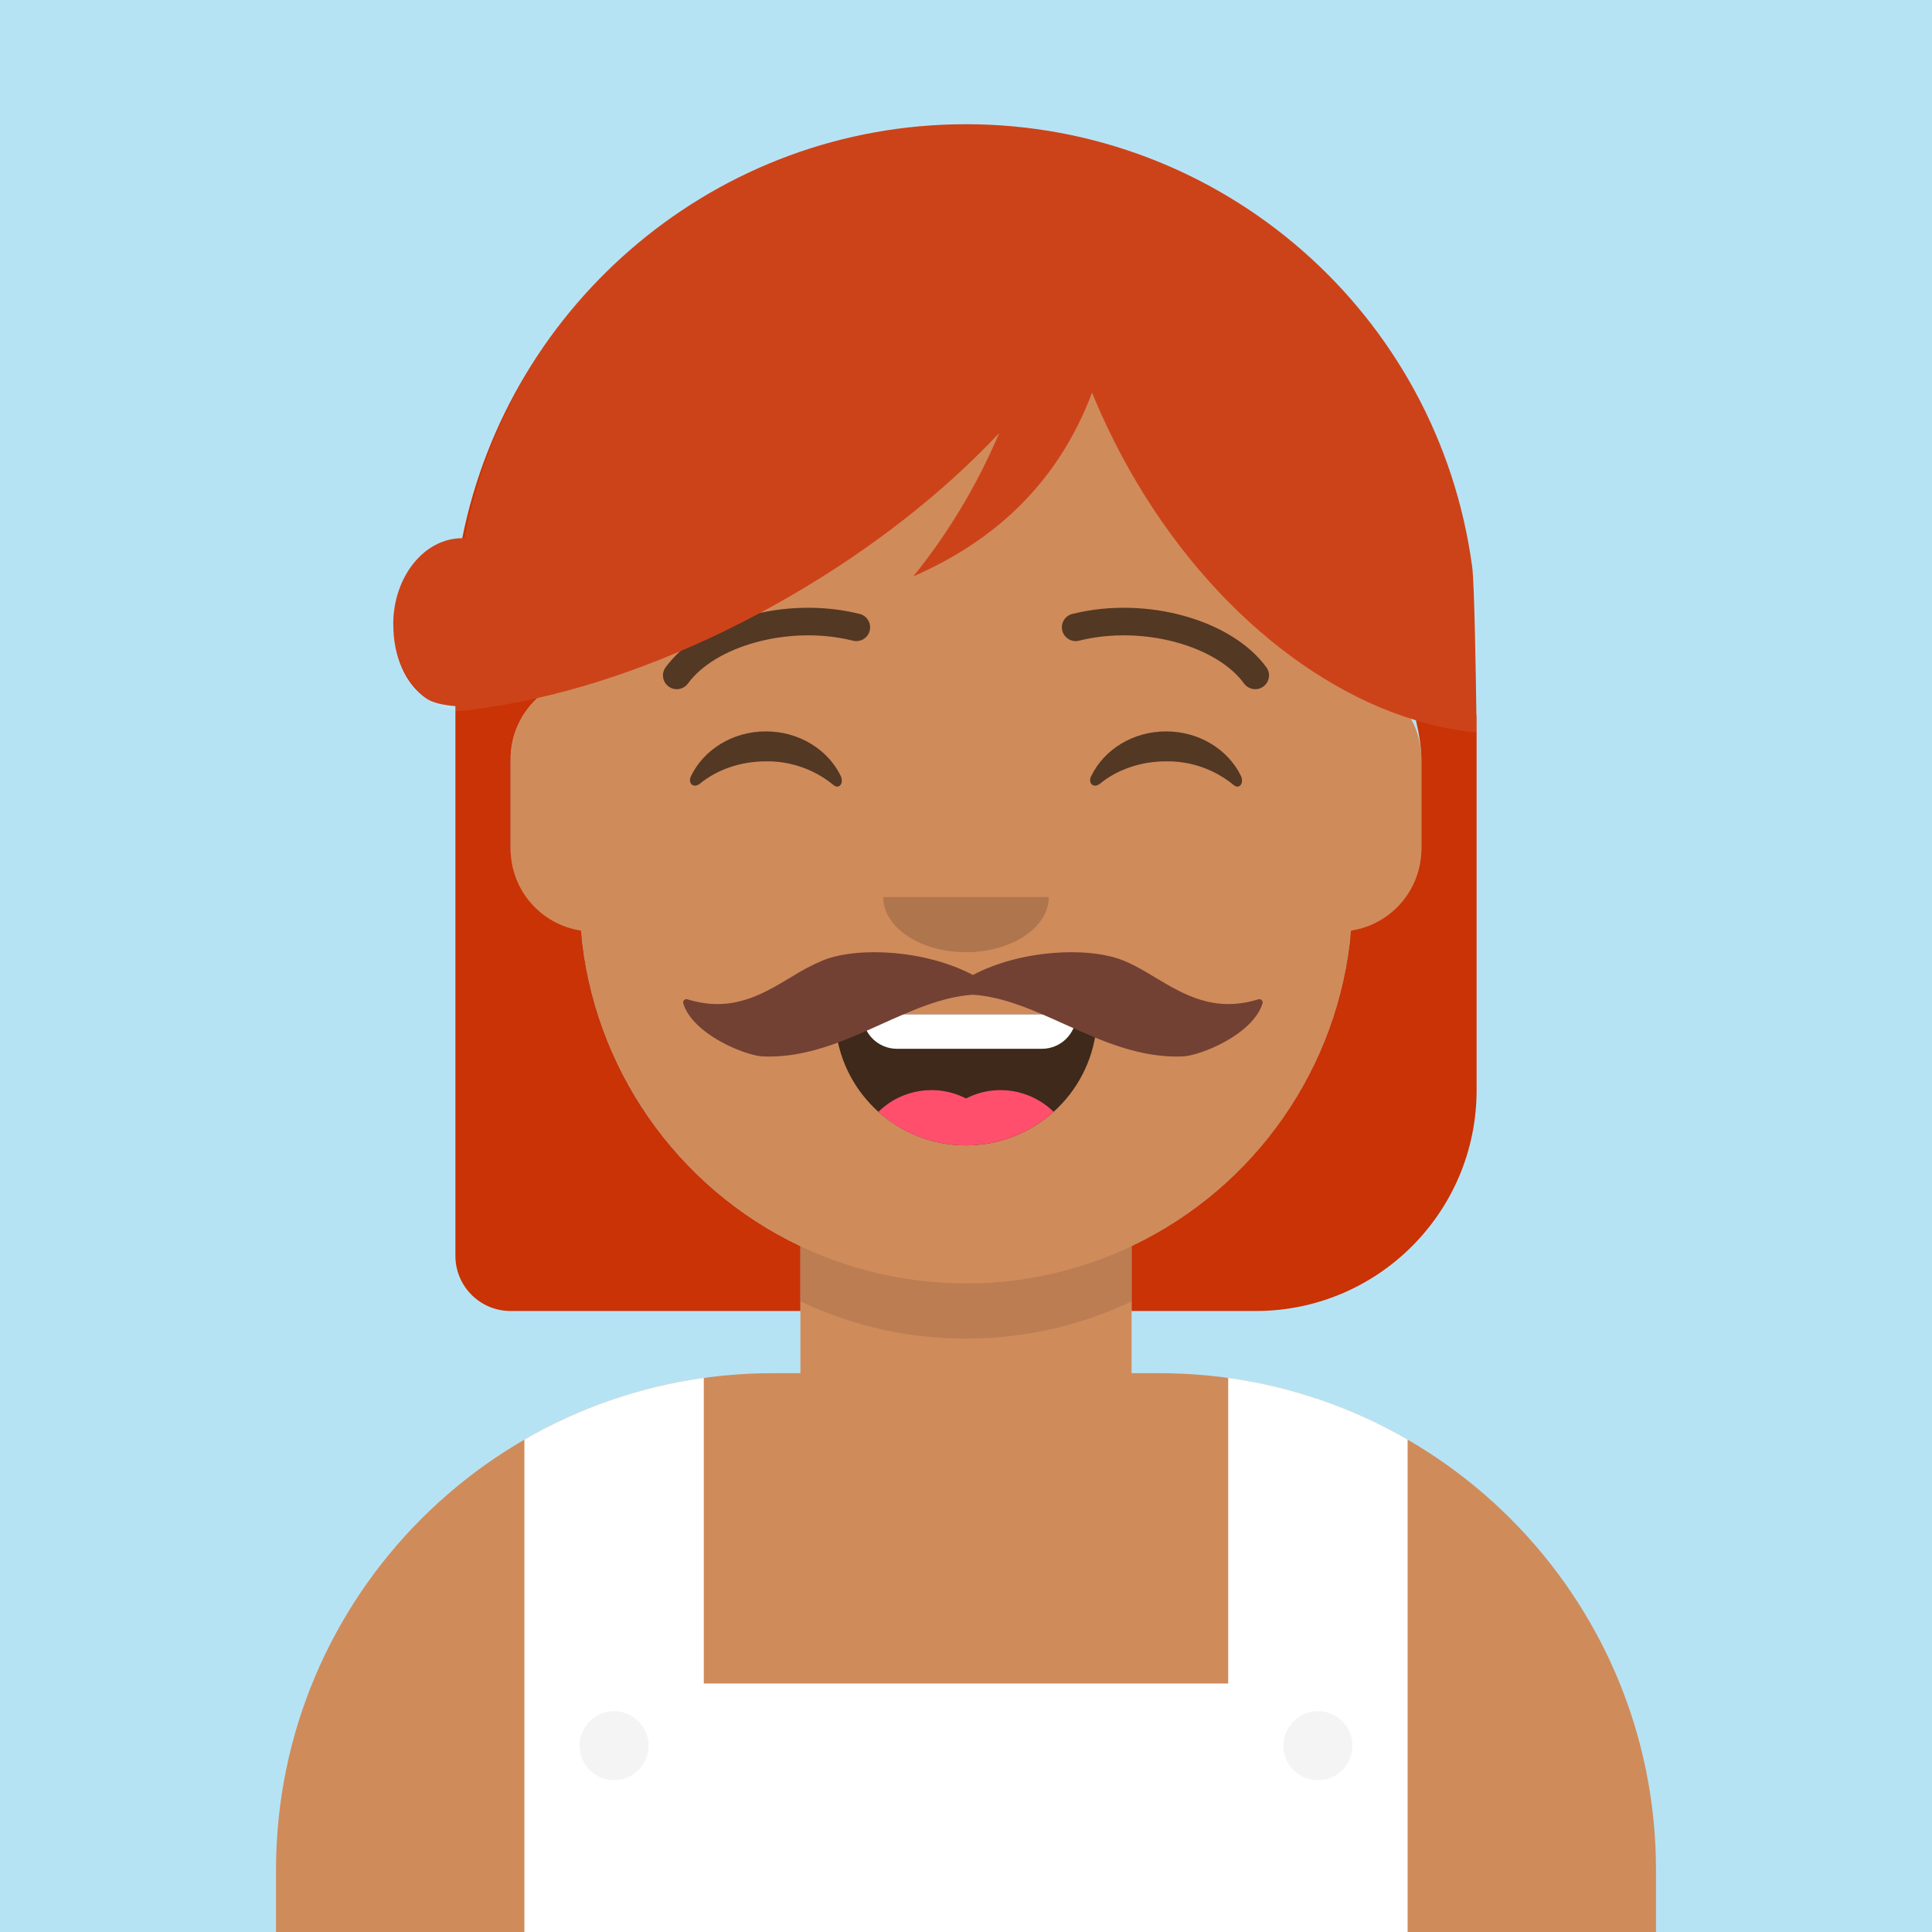
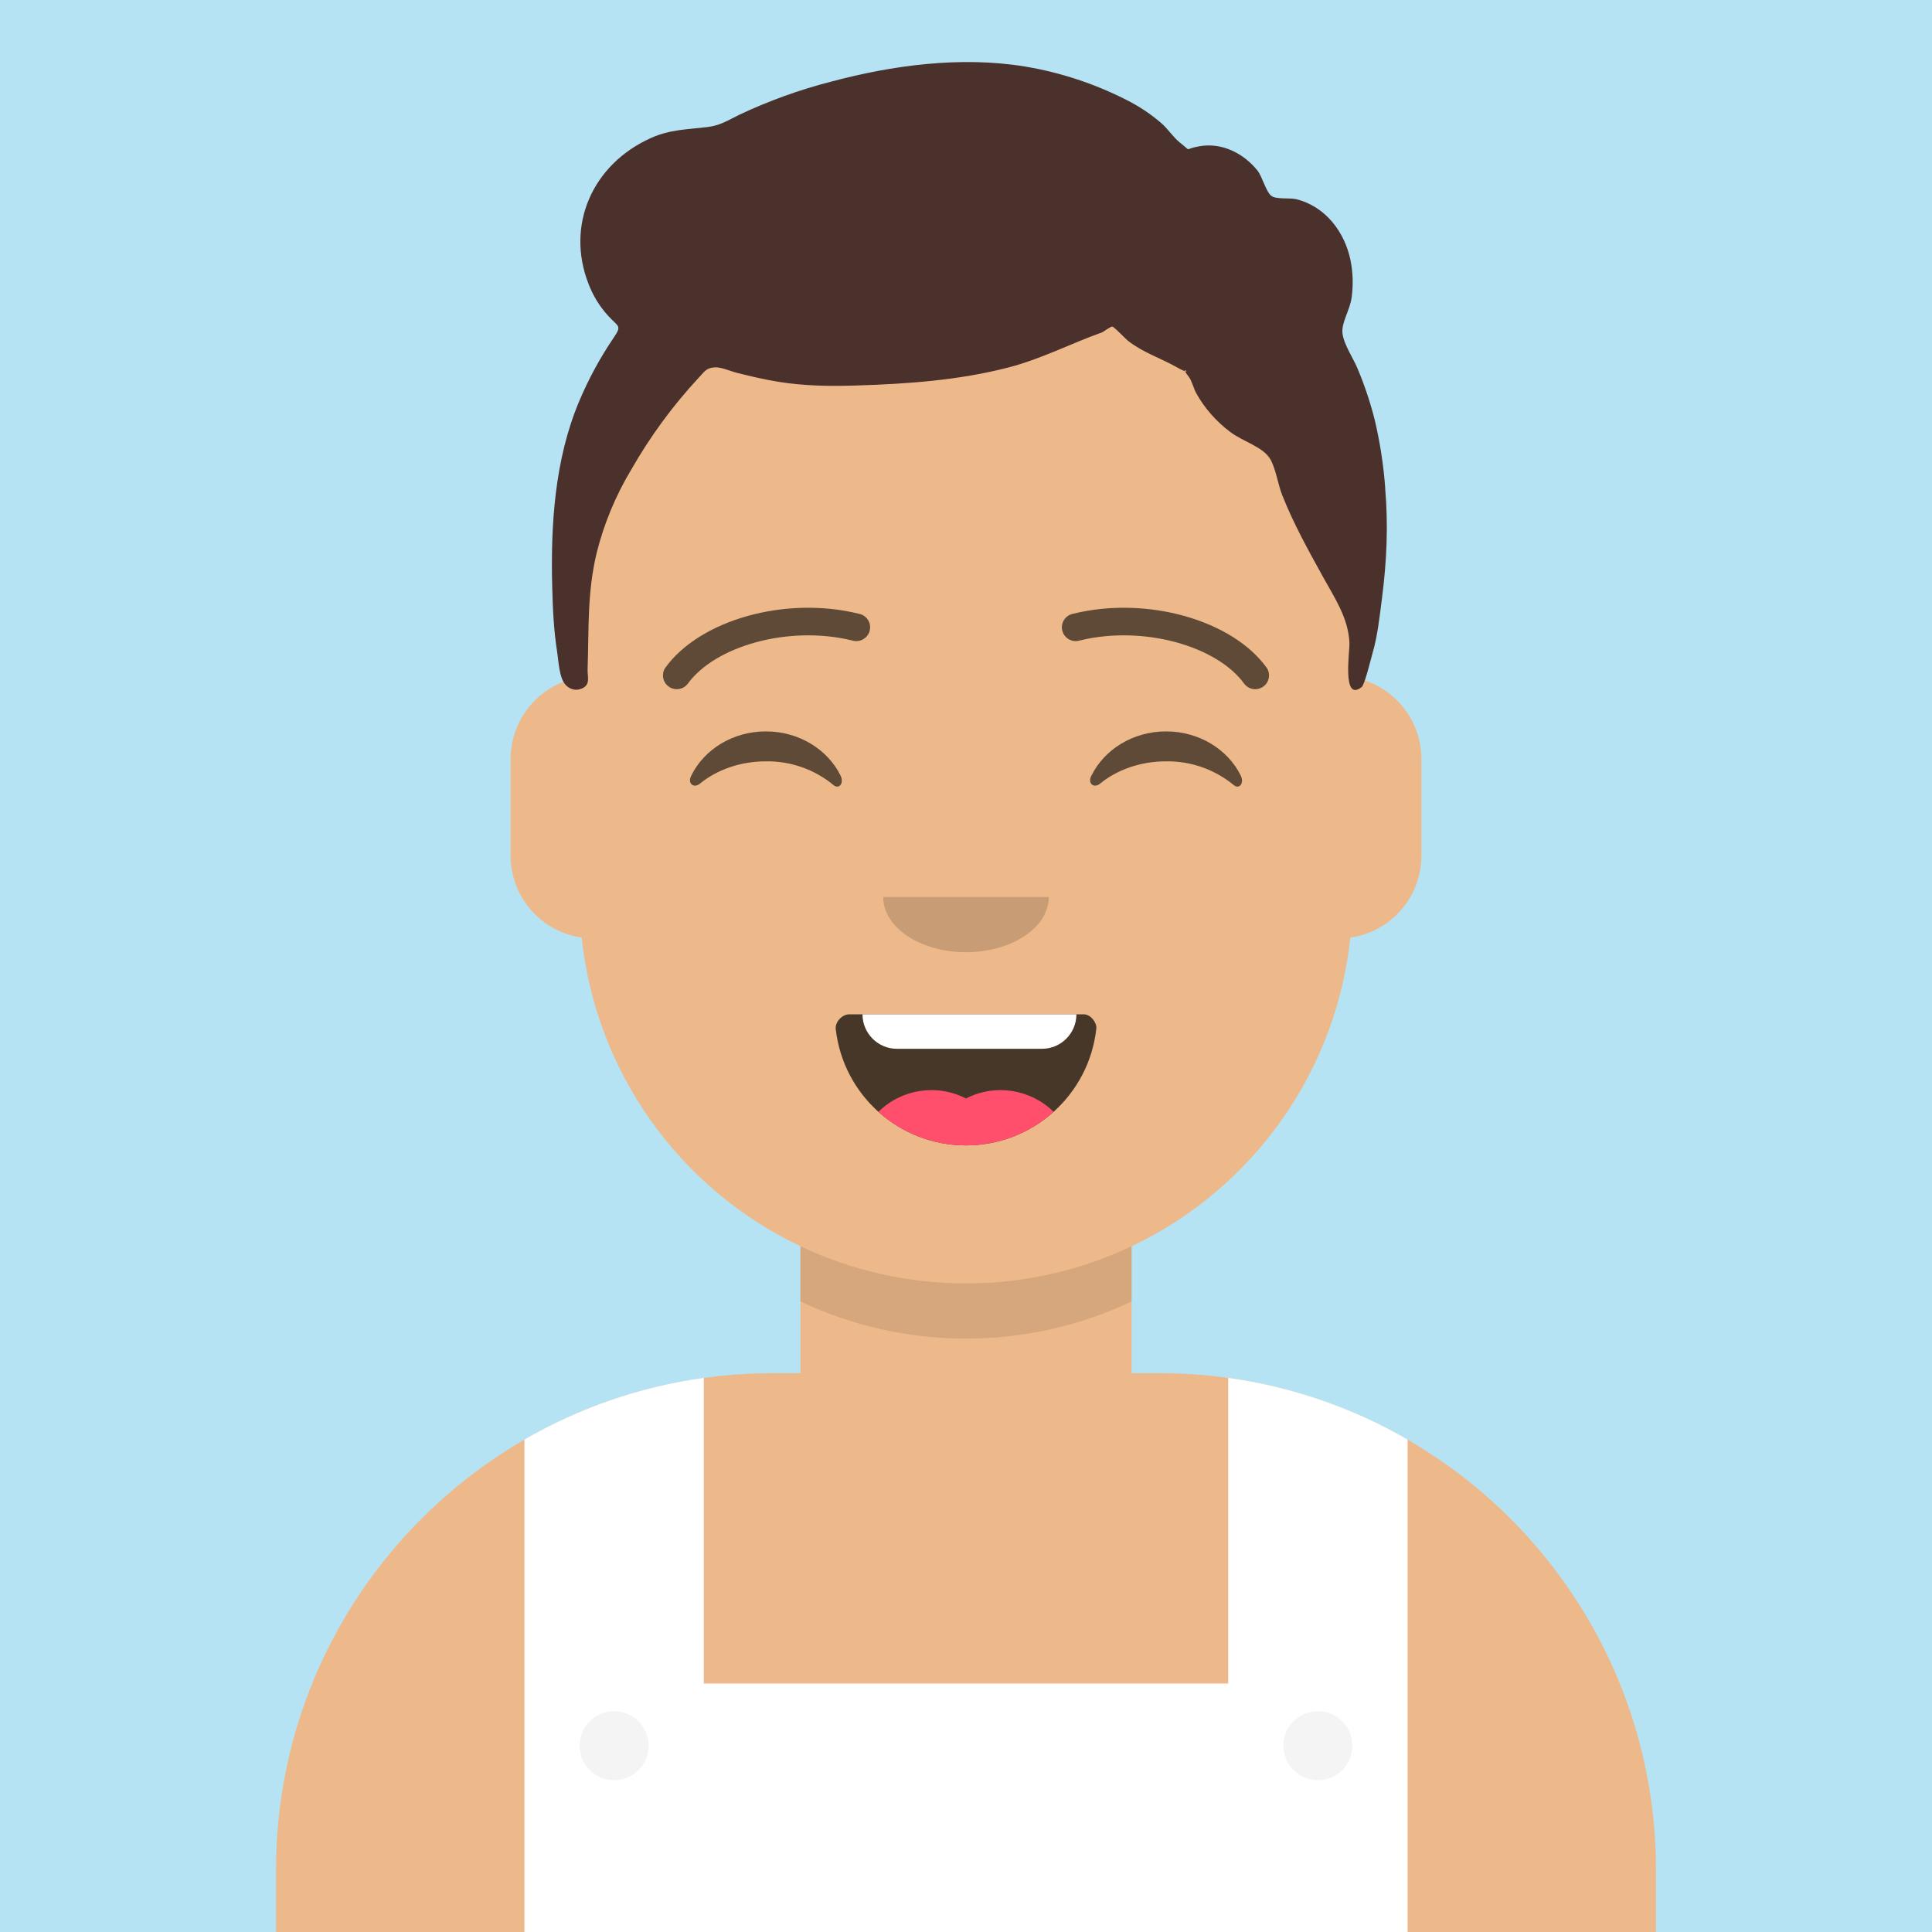
<svg xmlns="http://www.w3.org/2000/svg" viewBox="0 0 280 280" fill="none" shape-rendering="auto">
  <mask id="viewboxMask">
    <rect width="280" height="280" rx="0" ry="0" x="0" y="0" fill="#fff" />
  </mask>
  <g mask="url(#viewboxMask)">
    <rect fill="#b6e3f4" width="280" height="280" x="0" y="0" />
    <g transform="translate(8)">
-       <path d="M132 36a56 56 0 0 0-56 56v6.17A12 12 0 0 0 66 110v14a12 12 0 0 0 10.3 11.88 56.04 56.04 0 0 0 31.7 44.73v18.4h-4a72 72 0 0 0-72 72v9h200v-9a72 72 0 0 0-72-72h-4v-18.39a56.04 56.04 0 0 0 31.7-44.73A12 12 0 0 0 198 124v-14a12 12 0 0 0-10-11.83V92a56 56 0 0 0-56-56Z" fill="#d08b5b" />
+       <path d="M132 36a56 56 0 0 0-56 56v6.17A12 12 0 0 0 66 110v14a12 12 0 0 0 10.3 11.88 56.04 56.04 0 0 0 31.7 44.73v18.4h-4a72 72 0 0 0-72 72v9h200v-9a72 72 0 0 0-72-72h-4v-18.39a56.04 56.04 0 0 0 31.7-44.73A12 12 0 0 0 198 124v-14a12 12 0 0 0-10-11.83V92a56 56 0 0 0-56-56Z" fill="#edb98a" />
      <path d="M108 180.61v8a55.79 55.79 0 0 0 24 5.39c8.59 0 16.73-1.93 24-5.39v-8a55.79 55.79 0 0 1-24 5.39 55.79 55.79 0 0 1-24-5.39Z" fill="#000" fill-opacity=".1" />
      <g transform="translate(0 170)">
        <path d="M196 38.63V110H68V38.63a71.52 71.52 0 0 1 26-8.94v44.3h76V29.69a71.52 71.52 0 0 1 26 8.94Z" fill="#ffffff" />
        <path d="M86 83a5 5 0 1 1-10 0 5 5 0 0 1 10 0ZM188 83a5 5 0 1 1-10 0 5 5 0 0 1 10 0Z" fill="#F4F4F4" />
      </g>
      <g transform="translate(78 134)">
        <path fill-rule="evenodd" clip-rule="evenodd" d="M35.12 15.13a19 19 0 0 0 37.77-.09c.08-.77-.77-2.04-1.85-2.04H37.1C36 13 35 14.18 35.12 15.13Z" fill="#000" fill-opacity=".7" />
        <path d="M70 13H39a5 5 0 0 0 5 5h21a5 5 0 0 0 5-5Z" fill="#fff" />
        <path d="M66.7 27.14A10.96 10.96 0 0 0 54 25.2a10.95 10.95 0 0 0-12.7 1.94A18.93 18.93 0 0 0 54 32c4.88 0 9.33-1.84 12.7-4.86Z" fill="#FF4F6D" />
      </g>
      <g transform="translate(104 122)">
        <path fill-rule="evenodd" clip-rule="evenodd" d="M16 8c0 4.42 5.37 8 12 8s12-3.58 12-8" fill="#000" fill-opacity=".16" />
      </g>
      <g transform="translate(76 90)">
        <path d="M16.16 22.45c1.85-3.8 6-6.45 10.84-6.45 4.81 0 8.96 2.63 10.82 6.4.55 1.13-.24 2.05-1.03 1.37a15.05 15.05 0 0 0-9.8-3.43c-3.73 0-7.12 1.24-9.55 3.23-.9.73-1.82-.01-1.28-1.12ZM74.16 22.45c1.85-3.8 6-6.45 10.84-6.45 4.81 0 8.96 2.63 10.82 6.4.55 1.13-.24 2.05-1.03 1.37a15.05 15.05 0 0 0-9.8-3.43c-3.74 0-7.13 1.24-9.56 3.23-.9.73-1.82-.01-1.28-1.12Z" fill-rule="evenodd" clip-rule="evenodd" fill="#000" fill-opacity=".6" />
      </g>
      <g transform="translate(76 82)">
        <path d="M15.63 17.16c3.92-5.51 14.65-8.6 23.9-6.33a2 2 0 1 0 .95-3.88c-10.74-2.64-23.17.94-28.11 7.9a2 2 0 0 0 3.26 2.3ZM96.37 17.16c-3.91-5.51-14.65-8.6-23.9-6.33a2 2 0 1 1-.95-3.88c10.74-2.64 23.17.94 28.11 7.9a2 2 0 0 1-3.26 2.3Z" fill="#000" fill-opacity=".6" />
      </g>
      <g transform="translate(-1)">
-         <path d="M50 90.5c0 4.55 1.7 8.64 4.85 10.77.9.61 2.47.93 4.15 1.07V182a8 8 0 0 0 8 8h42v-9.39a56.03 56.03 0 0 1-31.8-45.74A12 12 0 0 1 67 123v-13c0-3.5 1.5-6.63 3.87-8.83 11.54-2.61 24.1-7.53 36.47-14.67 12.13-7 22.5-15.24 30.48-23.75a87.36 87.36 0 0 1-12.45 20.78c12.68-5.52 21.3-14.4 25.9-26.63.37.92.76 1.84 1.17 2.76 10.26 23.03 27.88 39.36 45.77 44.74.5 2.11.79 4.08.79 5.6v13a12 12 0 0 1-10.2 11.87A56.03 56.03 0 0 1 157 180.6V190h18a32 32 0 0 0 32-32v-54.12c0-.07 0-.17-.03-.28-.07-5.64-.28-18.87-.6-21.37A74.01 74.01 0 0 0 132.99 18c-36.08 0-66.14 25.83-73 60-5.52 0-10 5.6-10 12.5Z" fill="#c93305" />
-         <path d="M152.44 59.66c11.94 26.81 33.86 44.53 54.56 46.5V92A74 74 0 0 0 60.32 78H60c-5.52 0-10 5.6-10 12.5 0 6.48 3.95 11.81 9 12.44v.15l.95-.1H60a8.1 8.1 0 0 0 1.9-.22C75.7 101 91.68 95.54 107.34 86.5c12.13-7 22.5-15.24 30.48-23.75a87.36 87.36 0 0 1-12.45 20.78c12.68-5.52 21.3-14.4 25.9-26.63.37.92.76 1.84 1.17 2.76Z" fill="#fff" fill-opacity=".08" />
+         <path fill-rule="evenodd" clip-rule="evenodd" d="M193.76 70.77a62.92 62.92 0 0 0-1.51-9.86 51.78 51.78 0 0 0-2.5-7.49c-.6-1.48-2.02-3.52-2.19-5.13-.16-1.57 1.07-3.32 1.33-5.16.24-1.79.2-3.66-.17-5.44-.83-4.03-3.6-7.77-7.85-8.82-.95-.23-2.97.06-3.64-.5-.77-.63-1.3-2.8-2-3.67-2-2.47-5.1-4.07-8.37-3.51-2.41.4-1.03.9-2.84-.51-1-.8-1.75-2-2.73-2.85a24.7 24.7 0 0 0-4.9-3.28 50.82 50.82 0 0 0-14.84-4.91c-9.28-1.52-19.2-.2-28.2 2.22a74.58 74.58 0 0 0-13.14 4.74c-1.78.87-2.81 1.58-4.67 1.81-2.93.36-5.4.34-8.18 1.58-8.54 3.82-12.39 12.69-9.06 21.17.66 1.71 1.57 3.21 2.82 4.59 1.52 1.68 2.07 1.35.76 3.28a52.78 52.78 0 0 0-4.96 9.17c-3.53 8.4-4.12 17.87-3.89 26.83.08 3.13.22 6.3.71 9.42.22 1.34.28 3.87 1.29 4.87.5.5 1.24.78 1.96.58 1.71-.47 1.13-1.73 1.17-2.9.2-5.88-.08-11.08 1.32-16.9a44.4 44.4 0 0 1 5-12.03 72.07 72.07 0 0 1 9.8-13.35c.92-.99 1.12-1.4 2.35-1.48.93-.05 2.3.59 3.2.8 2 .5 4 .98 6.03 1.3 3.74.6 7.45.65 11.22.53 7.43-.23 14.88-.75 22.09-2.62 4.78-1.24 9.02-3.47 13.6-5.1.08-.04 1.23-.85 1.43-.82.28.04 1.97 1.82 2.26 2.05 2.23 1.74 4.67 2.48 7.07 3.83 2.97 1.66.1-.72 1.73 1.36.48.6.72 1.72 1.1 2.4 1.22 2.2 2.9 4.1 4.93 5.63 1.96 1.47 4.9 2.18 5.9 4.1.76 1.47 1.02 3.48 1.64 5.06 1.63 4.13 3.78 7.99 5.93 11.88 1.73 3.14 3.62 5.89 3.81 9.47.07 1.25-1.12 8.74 1.78 6.46.43-.34 1.35-4.15 1.54-4.8.77-2.63 1.05-5.38 1.4-8.09.69-5.38.92-10.5.46-15.91Z" fill="#4a312c" />
      </g>
-       <g transform="translate(49 72)">
-         <path d="M57.55 69.68a31.8 31.8 0 0 1 4.84-2.55C67.58 65.15 77.2 65.71 84 69.3c6.8-3.59 16.42-4.15 21.61-2.17 1.64.63 3.22 1.57 4.84 2.55 4.13 2.47 8.55 5.12 14.91 3.15.37-.12.73.22.62.58-1.37 4.5-9 7.6-11.6 7.7-6.2.24-11.75-2.26-17.13-4.69-4.44-2-8.77-3.96-13.25-4.26-4.48.3-8.8 2.26-13.25 4.26-5.38 2.43-10.92 4.93-17.13 4.69-2.6-.1-10.23-3.2-11.6-7.7-.11-.36.25-.7.62-.58 6.36 1.97 10.78-.68 14.9-3.15Z" fill="#724133" />
-       </g>
+       <g transform="translate(49 72)" />
      <g transform="translate(62 42)" />
    </g>
  </g>
</svg>
